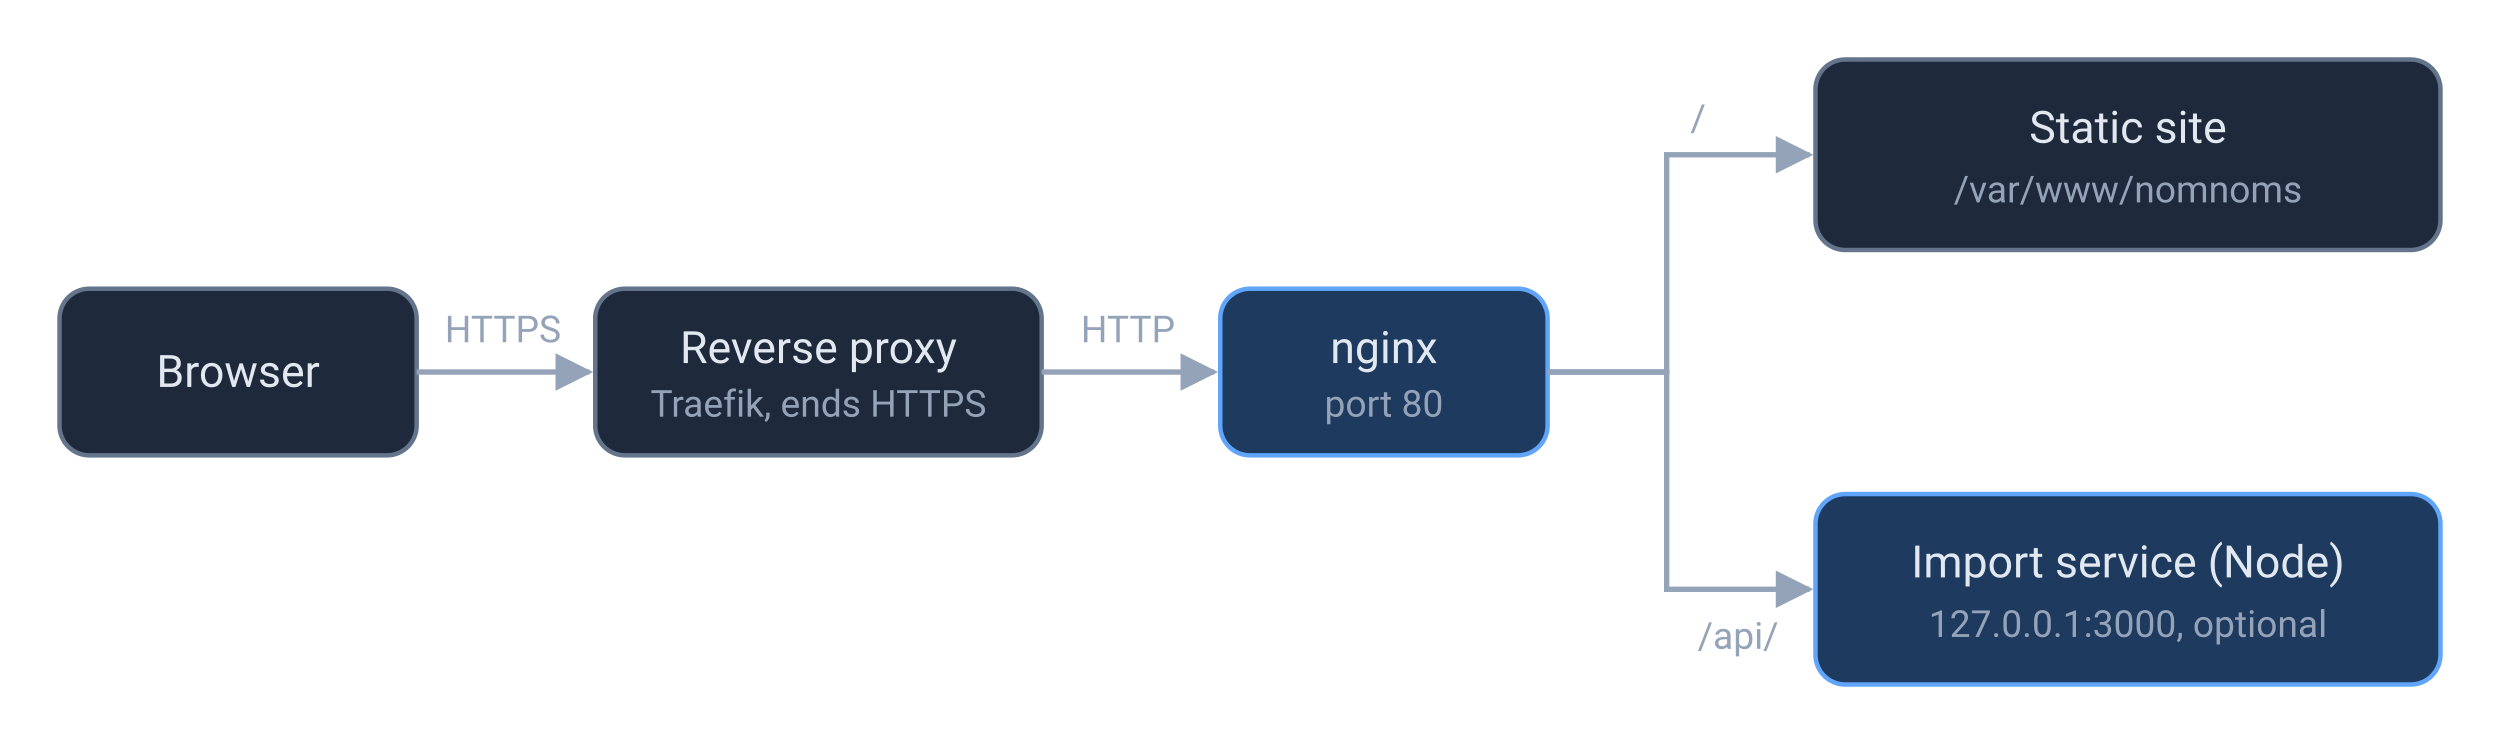
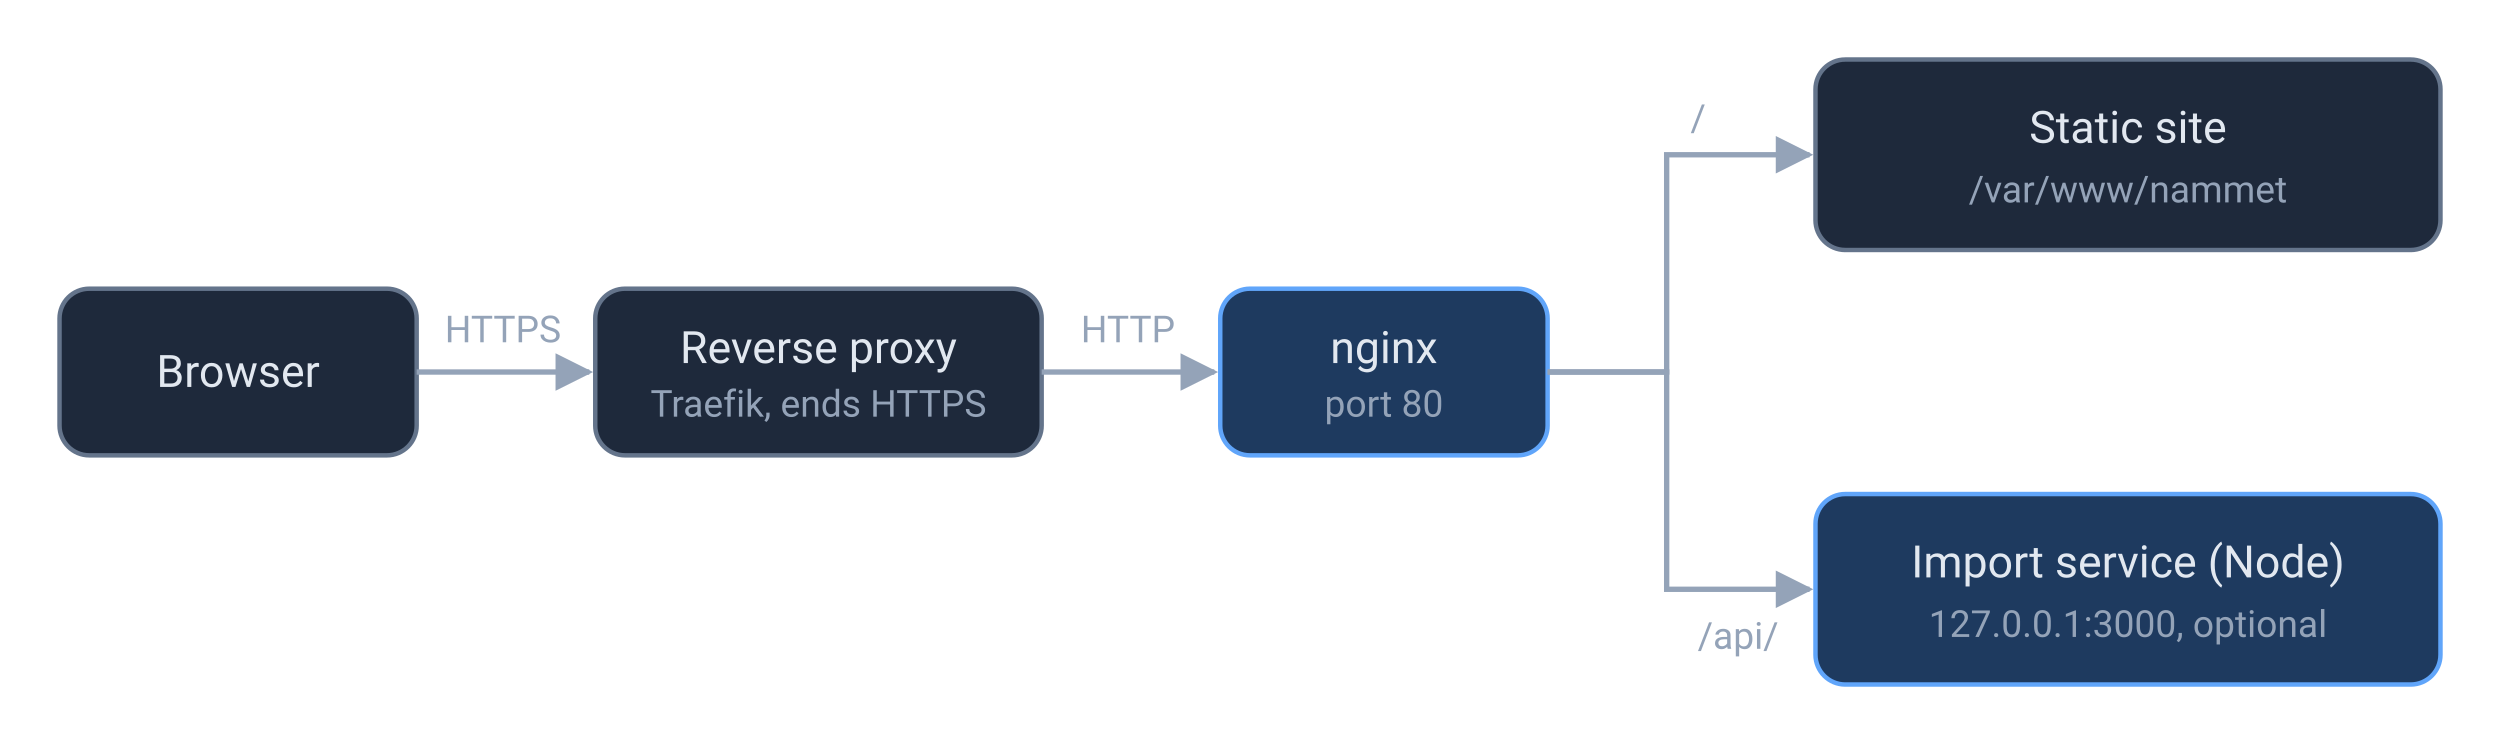
<svg xmlns="http://www.w3.org/2000/svg" viewBox="0 0 840 250" role="img" aria-labelledby="t d">
  <style>
    text { font-family: system-ui, -apple-system, "Segoe UI", Roboto, sans-serif; font-size: 15px; fill: #e2e8f0; }
    .sub { font-size: 12.5px; fill: #94a3b8; }
    .lbl { font-size: 12.5px; fill: #94a3b8; }
    .box { fill: #1e293b; stroke: #64748b; stroke-width: 1.5; }
    .core { fill: #1e3a5f; stroke: #60a5fa; stroke-width: 1.5; }
    .line { fill: none; stroke: #94a3b8; stroke-width: 1.8; }
    .head { fill: #94a3b8; }
  </style>
  <defs>
    <marker id="a" viewBox="0 0 10 10" refX="9" refY="5" markerWidth="7" markerHeight="7" orient="auto">
      <path d="M0,0 L10,5 L0,10 z" class="head" />
    </marker>
  </defs>
  <rect class="box" x="20" y="97" width="120" height="56" rx="10" />
  <text x="80" y="130" text-anchor="middle">Browser</text>
  <path class="line" d="M140,125 H198" marker-end="url(#a)" />
  <text class="lbl" x="169" y="115" text-anchor="middle">HTTPS</text>
  <rect class="box" x="200" y="97" width="150" height="56" rx="10" />
  <text x="275" y="122" text-anchor="middle">Reverse proxy</text>
  <text class="sub" x="275" y="140" text-anchor="middle">Traefik, ends HTTPS</text>
  <path class="line" d="M350,125 H408" marker-end="url(#a)" />
  <text class="lbl" x="379" y="115" text-anchor="middle">HTTP</text>
  <rect class="core" x="410" y="97" width="110" height="56" rx="10" />
  <text x="465" y="122" text-anchor="middle">nginx</text>
  <text class="sub" x="465" y="140" text-anchor="middle">port 80</text>
  <path class="line" d="M520,125 H560 V52 H608" marker-end="url(#a)" />
  <path class="line" d="M520,125 H560 V198 H608" marker-end="url(#a)" />
  <text class="lbl" x="568" y="44">/</text>
  <text class="lbl" x="584" y="218" text-anchor="middle">/api/</text>
  <rect class="box" x="610" y="20" width="210" height="64" rx="10" />
  <text x="715" y="48" text-anchor="middle">Static site</text>
-   <text class="sub" x="715" y="68" text-anchor="middle">/var/www/nomnoms</text>
+   <text class="sub" x="715" y="68" text-anchor="middle">/var/www/nammet</text>
  <rect class="core" x="610" y="166" width="210" height="64" rx="10" />
  <text x="715" y="194" text-anchor="middle">Import service (Node)</text>
  <text class="sub" x="715" y="214" text-anchor="middle">127.0.0.1:3000, optional</text>
</svg>
